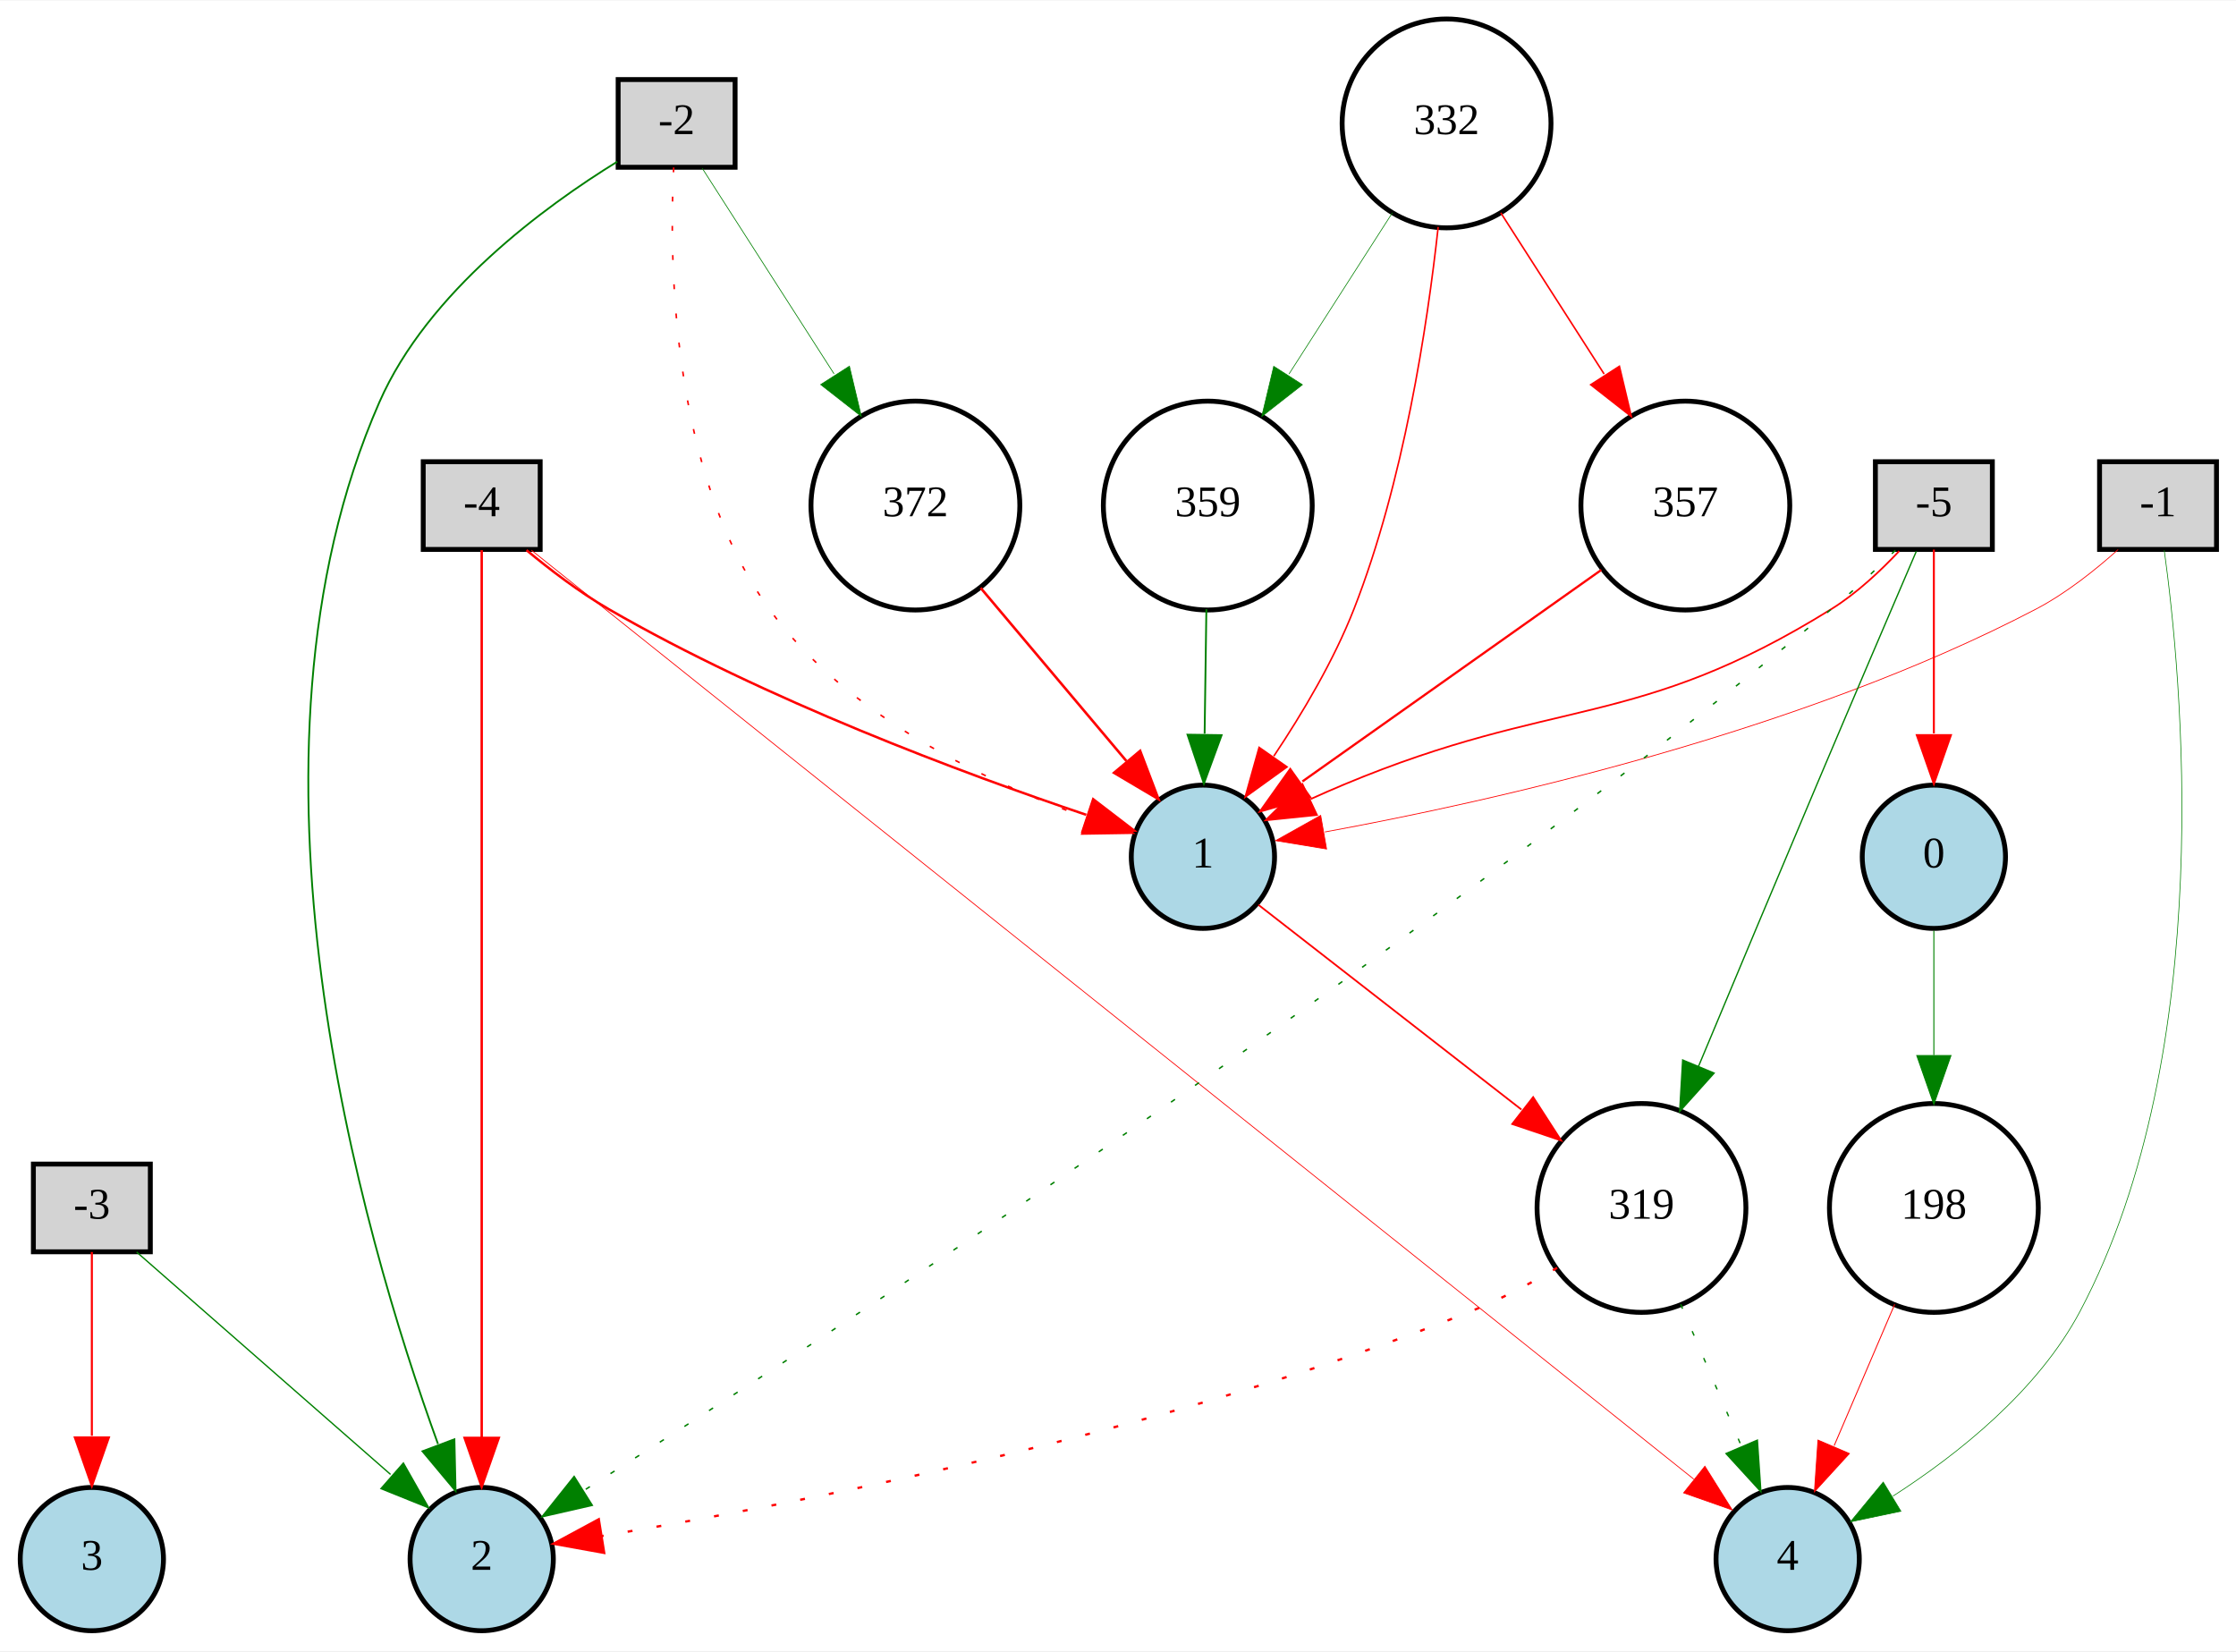
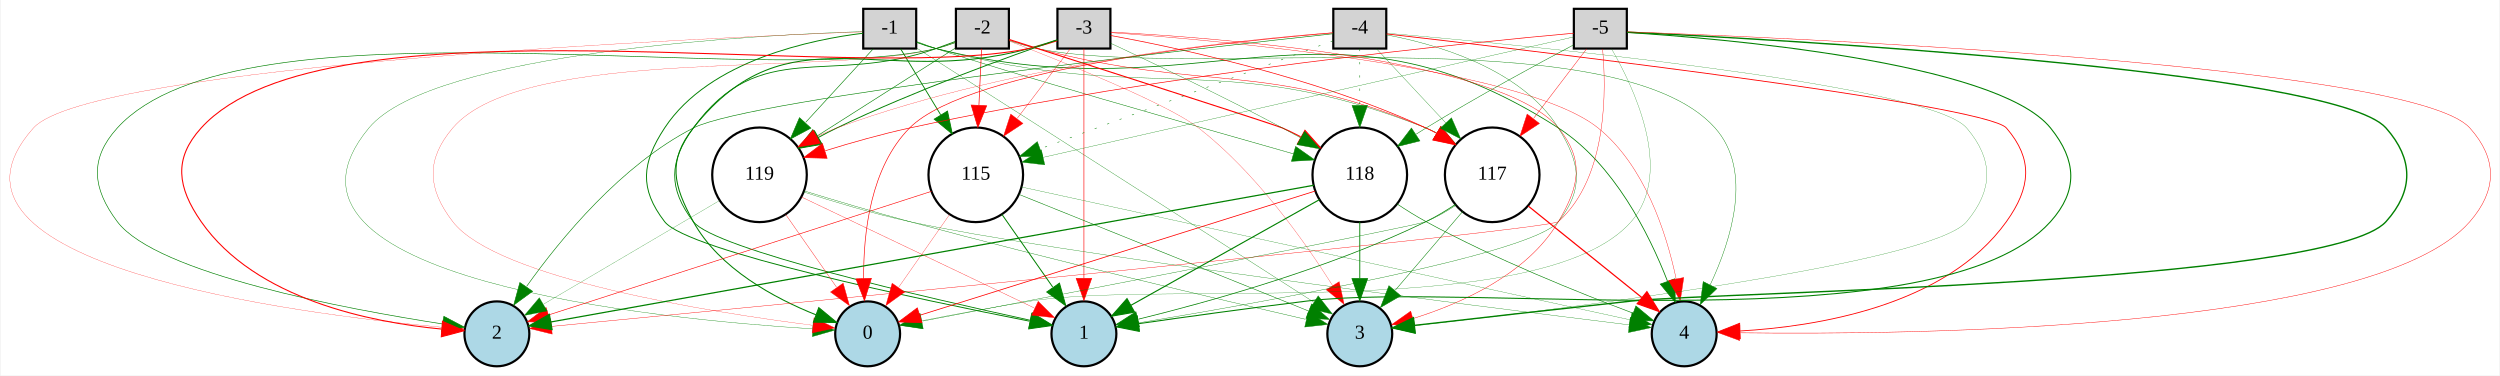
- <svg xmlns="http://www.w3.org/2000/svg" width="459pt" height="339pt" viewBox="0.00 0.00 458.85 338.68">
-   <g id="graph0" class="graph" transform="scale(1 1) rotate(0) translate(4 334.68)">
-     <polygon fill="white" stroke="transparent" points="-4,4 -4,-334.68 454.85,-334.68 454.85,4 -4,4" />
+ <svg xmlns="http://www.w3.org/2000/svg" width="1132pt" height="170pt" viewBox="0.00 0.00 1132.21 170.12">
+   <g id="graph0" class="graph" transform="scale(1 1) rotate(0) translate(4 166.12)">
+     <polygon fill="white" stroke="transparent" points="-4,4 -4,-166.12 1128.21,-166.12 1128.21,4 -4,4" />
    <g id="node1" class="node">
-       <polygon fill="lightgray" stroke="black" points="450.85,-240.04 426.85,-240.04 426.85,-222.04 450.85,-222.04 450.85,-240.04" />
-       <text text-anchor="middle" x="438.85" y="-228.84" font-family="Times New Roman,serif" font-size="9.00">-1</text>
+       <polygon fill="lightgray" stroke="black" points="410.85,-162.12 386.85,-162.12 386.85,-144.12 410.85,-144.12 410.85,-162.12" />
+       <text text-anchor="middle" x="398.85" y="-150.92" font-family="Times New Roman,serif" font-size="9.00">-1</text>
+     </g>
+     <g id="node6" class="node">
+       <ellipse fill="lightblue" stroke="black" cx="388.85" cy="-14.85" rx="14.7" ry="14.7" />
+       <text text-anchor="middle" x="388.85" y="-12.65" font-family="Times New Roman,serif" font-size="9.00">0</text>
+     </g>
+     <g id="edge40" class="edge">
+       <path fill="none" stroke="green" stroke-width="0.16" d="M386.71,-151.81C342.6,-150.41 191.88,-143.07 162.85,-108.12 106.03,-39.74 294.09,-21.47 363.85,-17.1" />
+       <polygon fill="green" stroke="green" stroke-width="0.16" points="364.19,-20.59 373.97,-16.51 363.79,-13.6 364.19,-20.59" />
    </g>
    <g id="node7" class="node">
-       <ellipse fill="lightblue" stroke="black" cx="242.85" cy="-158.97" rx="14.7" ry="14.7" />
-       <text text-anchor="middle" x="242.85" y="-156.77" font-family="Times New Roman,serif" font-size="9.00">1</text>
+       <ellipse fill="lightblue" stroke="black" cx="486.85" cy="-14.85" rx="14.7" ry="14.7" />
+       <text text-anchor="middle" x="486.85" y="-12.65" font-family="Times New Roman,serif" font-size="9.00">1</text>
+     </g>
+     <g id="edge41" class="edge">
+       <path fill="none" stroke="green" stroke-width="0.43" d="M386.72,-151.05C364.4,-148.34 317.19,-139.06 296.85,-108.12 286.49,-92.37 285.33,-80.63 296.85,-65.7 307.06,-52.46 413.18,-30.24 462.23,-20.58" />
+       <polygon fill="green" stroke="green" stroke-width="0.43" points="463.17,-23.96 472.32,-18.61 461.83,-17.09 463.17,-23.96" />
+     </g>
+     <g id="node8" class="node">
+       <ellipse fill="lightblue" stroke="black" cx="220.85" cy="-14.85" rx="14.7" ry="14.7" />
+       <text text-anchor="middle" x="220.85" y="-12.65" font-family="Times New Roman,serif" font-size="9.00">2</text>
+     </g>
+     <g id="edge42" class="edge">
+       <path fill="none" stroke="red" stroke-width="0.11" d="M386.45,-151.68C322.98,-149.28 36.53,-136.88 10.85,-108.12 -44.43,-46.22 129.45,-23.95 196.03,-17.81" />
+       <polygon fill="red" stroke="red" stroke-width="0.11" points="196.44,-21.29 206.09,-16.93 195.83,-14.32 196.44,-21.29" />
+     </g>
+     <g id="node9" class="node">
+       <ellipse fill="lightblue" stroke="black" cx="611.85" cy="-14.85" rx="14.7" ry="14.7" />
+       <text text-anchor="middle" x="611.85" y="-12.65" font-family="Times New Roman,serif" font-size="9.00">3</text>
+     </g>
+     <g id="edge43" class="edge">
+       <path fill="none" stroke="green" stroke-width="0.15" d="M411.07,-144.34C424.86,-135.56 447.98,-120.83 467.85,-108.12 511.68,-80.11 562.96,-47.22 590.96,-29.25" />
+       <polygon fill="green" stroke="green" stroke-width="0.15" points="593,-32.1 599.53,-23.76 589.22,-26.21 593,-32.1" />
+     </g>
+     <g id="node10" class="node">
+       <ellipse fill="lightblue" stroke="black" cx="758.85" cy="-14.85" rx="14.7" ry="14.7" />
+       <text text-anchor="middle" x="758.85" y="-12.65" font-family="Times New Roman,serif" font-size="9.00">4</text>
+     </g>
+     <g id="edge44" class="edge">
+       <path fill="none" stroke="green" stroke-width="0.36" d="M411.13,-146.89C413.95,-145.84 416.97,-144.85 419.85,-144.12 542.41,-113.42 595.62,-176.54 701.85,-108.12 726.99,-91.93 742.88,-60.31 751.31,-38.63" />
+       <polygon fill="green" stroke="green" stroke-width="0.36" points="754.62,-39.78 754.77,-29.19 748.05,-37.38 754.62,-39.78" />
+     </g>
+     <g id="node11" class="node">
+       <ellipse fill="white" stroke="black" cx="437.85" cy="-86.91" rx="21.43" ry="21.43" />
+       <text text-anchor="middle" x="437.85" y="-84.71" font-family="Times New Roman,serif" font-size="9.00">115</text>
    </g>
    <g id="edge1" class="edge">
-       <path fill="none" stroke="red" stroke-width="0.16" d="M430.66,-222.01C426.04,-217.87 419.98,-213.03 413.85,-209.82 365.38,-184.48 302.27,-170.36 267.88,-164.06" />
-       <polygon fill="red" stroke="red" stroke-width="0.16" points="268.23,-160.56 257.77,-162.28 267.02,-167.46 268.23,-160.56" />
-     </g>
-     <g id="node10" class="node">
-       <ellipse fill="lightblue" stroke="black" cx="362.85" cy="-14.85" rx="14.7" ry="14.7" />
-       <text text-anchor="middle" x="362.85" y="-12.65" font-family="Times New Roman,serif" font-size="9.00">4</text>
+       <path fill="none" stroke="green" stroke-width="0.4" d="M403.79,-143.99C408.37,-136.45 415.44,-124.81 421.95,-114.09" />
+       <polygon fill="green" stroke="green" stroke-width="0.4" points="425.02,-115.77 427.22,-105.4 419.04,-112.13 425.02,-115.77" />
+     </g>
+     <g id="node12" class="node">
+       <ellipse fill="white" stroke="black" cx="671.85" cy="-86.91" rx="21.43" ry="21.43" />
+       <text text-anchor="middle" x="671.85" y="-84.71" font-family="Times New Roman,serif" font-size="9.00">117</text>
    </g>
    <g id="edge2" class="edge">
-       <path fill="none" stroke="green" stroke-width="0.14" d="M440.12,-221.9C443.6,-196.86 451.3,-119.4 422.85,-65.7 414.24,-49.46 397.91,-36.43 384.45,-27.77" />
-       <polygon fill="green" stroke="green" stroke-width="0.14" points="386.09,-24.67 375.72,-22.49 382.46,-30.66 386.09,-24.67" />
+       <path fill="none" stroke="green" stroke-width="0.17" d="M411.15,-146.96C413.97,-145.91 416.98,-144.89 419.85,-144.12 516.38,-118.2 548.91,-144.91 641.85,-108.12 643.45,-107.49 645.06,-106.76 646.65,-105.96" />
+       <polygon fill="green" stroke="green" stroke-width="0.17" points="648.57,-108.89 655.43,-100.82 645.03,-102.85 648.57,-108.89" />
+     </g>
+     <g id="node13" class="node">
+       <ellipse fill="white" stroke="black" cx="611.85" cy="-86.91" rx="21.43" ry="21.43" />
+       <text text-anchor="middle" x="611.85" y="-84.71" font-family="Times New Roman,serif" font-size="9.00">118</text>
+     </g>
+     <g id="edge3" class="edge">
+       <path fill="none" stroke="green" stroke-width="0.22" d="M411.23,-147.22C414.04,-146.16 417.04,-145.07 419.85,-144.12 450.07,-133.96 535.71,-109.46 581.72,-96.42" />
+       <polygon fill="green" stroke="green" stroke-width="0.22" points="582.78,-99.76 591.44,-93.66 580.87,-93.02 582.78,-99.76" />
+     </g>
+     <g id="node14" class="node">
+       <ellipse fill="white" stroke="black" cx="339.85" cy="-86.91" rx="21.43" ry="21.43" />
+       <text text-anchor="middle" x="339.85" y="-84.71" font-family="Times New Roman,serif" font-size="9.00">119</text>
+     </g>
+     <g id="edge4" class="edge">
+       <path fill="none" stroke="green" stroke-width="0.27" d="M391.37,-143.99C383.72,-135.66 371.45,-122.31 360.81,-110.73" />
+       <polygon fill="green" stroke="green" stroke-width="0.27" points="363.13,-108.07 353.78,-103.08 357.97,-112.81 363.13,-108.07" />
    </g>
    <g id="node2" class="node">
-       <polygon fill="lightgray" stroke="black" points="146.85,-318.46 122.85,-318.46 122.85,-300.46 146.85,-300.46 146.85,-318.46" />
-       <text text-anchor="middle" x="134.85" y="-307.26" font-family="Times New Roman,serif" font-size="9.00">-2</text>
-     </g>
-     <g id="edge3" class="edge">
-       <path fill="none" stroke="red" stroke-width="0.32" stroke-dasharray="1,5" d="M134.25,-300.43C133.32,-282.4 133.43,-238.1 153.85,-209.82 169.72,-187.83 198.45,-174.32 218.97,-167" />
-       <polygon fill="red" stroke="red" stroke-width="0.32" points="220.19,-170.29 228.57,-163.81 217.98,-163.64 220.19,-170.29" />
-     </g>
-     <g id="node8" class="node">
-       <ellipse fill="lightblue" stroke="black" cx="94.85" cy="-14.85" rx="14.7" ry="14.7" />
-       <text text-anchor="middle" x="94.85" y="-12.65" font-family="Times New Roman,serif" font-size="9.00">2</text>
-     </g>
-     <g id="edge4" class="edge">
-       <path fill="none" stroke="green" stroke-width="0.37" d="M122.67,-301.61C107.91,-292.51 83.79,-274.94 73.85,-252.25 41.91,-179.39 70.1,-81.96 85.88,-38.47" />
-       <polygon fill="green" stroke="green" stroke-width="0.37" points="89.25,-39.44 89.49,-28.85 82.7,-36.98 89.25,-39.44" />
-     </g>
-     <g id="node15" class="node">
-       <ellipse fill="white" stroke="black" cx="183.85" cy="-231.04" rx="21.43" ry="21.43" />
-       <text text-anchor="middle" x="183.85" y="-228.84" font-family="Times New Roman,serif" font-size="9.00">372</text>
+       <polygon fill="lightgray" stroke="black" points="452.85,-162.12 428.85,-162.12 428.85,-144.12 452.85,-144.12 452.85,-162.12" />
+       <text text-anchor="middle" x="440.85" y="-150.92" font-family="Times New Roman,serif" font-size="9.00">-2</text>
+     </g>
+     <g id="edge45" class="edge">
+       <path fill="none" stroke="red" stroke-width="0.11" d="M428.55,-146.97C425.72,-145.92 422.71,-144.9 419.85,-144.12 372.23,-131.28 232.77,-145.72 200.85,-108.12 188.64,-93.75 189.35,-80.64 200.85,-65.7 220.72,-39.87 317.51,-24.65 363.92,-18.73" />
+       <polygon fill="red" stroke="red" stroke-width="0.11" points="364.55,-22.17 374.05,-17.48 363.7,-15.23 364.55,-22.17" />
+     </g>
+     <g id="edge46" class="edge">
+       <path fill="none" stroke="green" stroke-width="0.39" d="M428.45,-147.29C425.63,-146.22 422.64,-145.11 419.85,-144.12 371.35,-126.96 340.04,-149.77 309.85,-108.12 298.78,-92.86 298.46,-80.73 309.85,-65.7 319.21,-53.33 416.38,-31.01 462.63,-20.98" />
+       <polygon fill="green" stroke="green" stroke-width="0.39" points="463.41,-24.39 472.45,-18.87 461.94,-17.55 463.41,-24.39" />
+     </g>
+     <g id="edge47" class="edge">
+       <path fill="none" stroke="green" stroke-width="0.29" d="M428.58,-146.83C425.76,-145.78 422.73,-144.8 419.85,-144.12 339.2,-125.21 104.52,-169.46 48.85,-108.12 36.17,-94.16 37.52,-80.77 48.85,-65.7 66.62,-42.04 153.07,-26 196.23,-19.33" />
+       <polygon fill="green" stroke="green" stroke-width="0.29" points="196.83,-22.78 206.2,-17.84 195.8,-15.86 196.83,-22.78" />
+     </g>
+     <g id="edge48" class="edge">
+       <path fill="none" stroke="red" stroke-width="0.12" d="M453.15,-147.45C476.16,-138.58 524.65,-119.18 538.85,-108.12 564.56,-88.1 586.58,-57.19 599.52,-36.74" />
+       <polygon fill="red" stroke="red" stroke-width="0.12" points="602.54,-38.51 604.81,-28.16 596.58,-34.84 602.54,-38.51" />
+     </g>
+     <g id="edge49" class="edge">
+       <path fill="none" stroke="green" stroke-width="0.19" d="M452.93,-147.74C456.99,-146.41 461.57,-145.05 465.85,-144.12 532.98,-129.59 727.19,-159.45 772.85,-108.12 790.05,-88.79 780.34,-57.67 770.6,-36.99" />
+       <polygon fill="green" stroke="green" stroke-width="0.19" points="773.71,-35.38 766.08,-28.04 767.46,-38.54 773.71,-35.38" />
+     </g>
+     <g id="edge5" class="edge">
+       <path fill="none" stroke="red" stroke-width="0.31" d="M440.47,-143.99C440.16,-137.45 439.71,-127.82 439.27,-118.38" />
+       <polygon fill="red" stroke="red" stroke-width="0.31" points="442.77,-118.19 438.8,-108.37 435.77,-118.52 442.77,-118.19" />
+     </g>
+     <g id="edge6" class="edge">
+       <path fill="none" stroke="red" stroke-width="0.22" d="M452.98,-147.95C457.04,-146.63 461.61,-145.23 465.85,-144.12 543.09,-123.93 568.23,-139.02 641.85,-108.12 643.44,-107.46 645.04,-106.7 646.62,-105.88" />
+       <polygon fill="red" stroke="red" stroke-width="0.22" points="648.56,-108.79 655.37,-100.68 644.99,-102.77 648.56,-108.79" />
+     </g>
+     <g id="edge7" class="edge">
+       <path fill="none" stroke="red" stroke-width="0.5" d="M453.09,-148.2C485.96,-137.66 573.9,-109.44 576.85,-108.12 579.55,-106.92 582.32,-105.57 585.05,-104.14" />
+       <polygon fill="red" stroke="red" stroke-width="0.5" points="587.01,-107.06 594.06,-99.15 583.62,-100.93 587.01,-107.06" />
+     </g>
+     <g id="edge8" class="edge">
+       <path fill="none" stroke="green" stroke-width="0.27" d="M428.46,-144.25C413.02,-134.43 386.22,-117.39 366.12,-104.62" />
+       <polygon fill="green" stroke="green" stroke-width="0.27" points="367.74,-101.5 357.43,-99.09 363.99,-107.41 367.74,-101.5" />
+     </g>
+     <g id="node3" class="node">
+       <polygon fill="lightgray" stroke="black" points="498.85,-162.12 474.85,-162.12 474.85,-144.12 498.85,-144.12 498.85,-162.12" />
+       <text text-anchor="middle" x="486.85" y="-150.92" font-family="Times New Roman,serif" font-size="9.00">-3</text>
+     </g>
+     <g id="edge50" class="edge">
+       <path fill="none" stroke="green" stroke-width="0.47" d="M474.7,-148.03C470.63,-146.71 466.06,-145.3 461.85,-144.12 394.96,-125.53 352.91,-162.58 309.85,-108.12 298.15,-93.33 300.74,-82.21 309.85,-65.7 321.6,-44.39 346.71,-30.94 365.49,-23.45" />
+       <polygon fill="green" stroke="green" stroke-width="0.47" points="366.71,-26.73 374.88,-19.98 364.29,-20.16 366.71,-26.73" />
+     </g>
+     <g id="edge51" class="edge">
+       <path fill="none" stroke="red" stroke-width="0.28" d="M486.85,-144.01C486.85,-123.92 486.85,-71.23 486.85,-40.02" />
+       <polygon fill="red" stroke="red" stroke-width="0.28" points="490.35,-39.97 486.85,-29.97 483.35,-39.97 490.35,-39.97" />
+     </g>
+     <g id="edge52" class="edge">
+       <path fill="none" stroke="red" stroke-width="0.48" d="M474.78,-147.69C470.72,-146.35 466.13,-145.01 461.85,-144.12 379.84,-127.27 143.14,-170.09 86.85,-108.12 74.17,-94.17 76.09,-81.18 86.85,-65.7 111.43,-30.33 164.26,-20 195.75,-17.02" />
+       <polygon fill="red" stroke="red" stroke-width="0.48" points="196.21,-20.5 205.91,-16.25 195.67,-13.52 196.21,-20.5" />
+     </g>
+     <g id="edge53" class="edge">
+       <path fill="none" stroke="red" stroke-width="0.2" d="M499.05,-151.57C540.66,-149.41 675.83,-140 701.85,-108.12 713.77,-93.52 711.42,-81.94 701.85,-65.7 687.74,-41.76 657.55,-28.51 636.03,-21.8" />
+       <polygon fill="red" stroke="red" stroke-width="0.2" points="636.85,-18.39 626.27,-19.01 634.92,-25.12 636.85,-18.39" />
+     </g>
+     <g id="edge54" class="edge">
+       <path fill="none" stroke="red" stroke-width="0.17" d="M499,-151.33C541.84,-148.28 685.08,-136.17 719.85,-108.12 740.81,-91.22 750.68,-61 755.21,-39.77" />
+       <polygon fill="red" stroke="red" stroke-width="0.17" points="758.66,-40.36 757.08,-29.88 751.78,-39.06 758.66,-40.36" />
+     </g>
+     <g id="edge9" class="edge">
+       <path fill="none" stroke="red" stroke-width="0.17" d="M480.64,-143.99C474.61,-136.09 465.14,-123.67 456.64,-112.53" />
+       <polygon fill="red" stroke="red" stroke-width="0.17" points="459.25,-110.18 450.4,-104.36 453.68,-114.43 459.25,-110.18" />
+     </g>
+     <g id="edge10" class="edge">
+       <path fill="none" stroke="red" stroke-width="0.31" d="M498.97,-150.04C525.7,-145.15 591.36,-131.57 641.85,-108.12 643.41,-107.4 644.99,-106.59 646.56,-105.74" />
+       <polygon fill="red" stroke="red" stroke-width="0.31" points="648.54,-108.62 655.27,-100.44 644.9,-102.64 648.54,-108.62" />
+     </g>
+     <g id="edge11" class="edge">
+       <path fill="none" stroke="green" stroke-width="0.17" d="M498.92,-146.55C516.31,-138.44 549.37,-122.76 576.85,-108.12 579.55,-106.69 582.34,-105.15 585.12,-103.6" />
+       <polygon fill="green" stroke="green" stroke-width="0.17" points="586.86,-106.64 593.81,-98.64 583.39,-100.55 586.86,-106.64" />
+     </g>
+     <g id="edge12" class="edge">
+       <path fill="none" stroke="green" stroke-width="0.43" d="M474.83,-148.07C454.05,-140.91 410.23,-125.17 374.85,-108.12 372.09,-106.8 369.26,-105.34 366.46,-103.82" />
+       <polygon fill="green" stroke="green" stroke-width="0.43" points="368.17,-100.77 357.73,-98.93 364.74,-106.88 368.17,-100.77" />
+     </g>
+     <g id="node4" class="node">
+       <polygon fill="lightgray" stroke="black" points="623.85,-162.12 599.85,-162.12 599.85,-144.12 623.85,-144.12 623.85,-162.12" />
+       <text text-anchor="middle" x="611.85" y="-150.92" font-family="Times New Roman,serif" font-size="9.00">-4</text>
+     </g>
+     <g id="edge55" class="edge">
+       <path fill="none" stroke="red" stroke-width="0.29" d="M599.66,-151.21C559.93,-147.97 435.19,-135.73 407.85,-108.12 390.2,-90.31 386.88,-60.75 387.05,-39.89" />
+       <polygon fill="red" stroke="red" stroke-width="0.29" points="390.55,-40.01 387.4,-29.89 383.55,-39.76 390.55,-40.01" />
+     </g>
+     <g id="edge56" class="edge">
+       <path fill="none" stroke="green" stroke-width="0.17" d="M623.86,-150.33C644.11,-146.59 684.53,-135.86 701.85,-108.12 711.83,-92.13 713.58,-80.46 701.85,-65.7 689.94,-50.72 565.73,-28.77 511.71,-19.84" />
+       <polygon fill="green" stroke="green" stroke-width="0.17" points="512.04,-16.35 501.6,-18.19 510.91,-23.26 512.04,-16.35" />
+     </g>
+     <g id="edge57" class="edge">
+       <path fill="none" stroke="green" stroke-width="0.27" d="M599.75,-150.83C546.72,-145.09 336.19,-121.64 309.85,-108.12 277.27,-91.41 249.81,-58.08 234.34,-36.38" />
+       <polygon fill="green" stroke="green" stroke-width="0.27" points="237.03,-34.12 228.47,-27.88 231.27,-38.1 237.03,-34.12" />
+     </g>
+     <g id="edge58" class="edge">
+       <path fill="none" stroke="green" stroke-width="0.12" d="M624.19,-151.08C675.42,-146.64 869.44,-128.54 886.85,-108.12 899.08,-93.78 898.93,-80.17 886.85,-65.7 870.79,-46.47 701.62,-25.82 636.87,-18.56" />
+       <polygon fill="green" stroke="green" stroke-width="0.12" points="637.05,-15.06 626.73,-17.44 636.28,-22.01 637.05,-15.06" />
+     </g>
+     <g id="edge59" class="edge">
+       <path fill="none" stroke="red" stroke-width="0.39" d="M624,-150.75C678.17,-144.54 895.45,-119.04 904.85,-108.12 917.15,-93.84 915.82,-81.04 904.85,-65.7 877.29,-27.17 818.13,-18.08 784.18,-16.15" />
+       <polygon fill="red" stroke="red" stroke-width="0.39" points="784.25,-12.65 774.11,-15.74 783.97,-19.64 784.25,-12.65" />
+     </g>
+     <g id="edge13" class="edge">
+       <path fill="none" stroke="green" stroke-width="0.23" stroke-dasharray="1,5" d="M599.61,-147.61C572.34,-137.55 505.95,-113.04 467.22,-98.75" />
+       <polygon fill="green" stroke="green" stroke-width="0.23" points="468.15,-95.36 457.55,-95.18 465.72,-101.93 468.15,-95.36" />
+     </g>
+     <g id="edge14" class="edge">
+       <path fill="none" stroke="green" stroke-width="0.14" d="M619.45,-143.99C627.31,-135.58 639.94,-122.05 650.84,-110.4" />
+       <polygon fill="green" stroke="green" stroke-width="0.14" points="653.41,-112.77 657.68,-103.08 648.29,-108 653.41,-112.77" />
+     </g>
+     <g id="edge15" class="edge">
+       <path fill="none" stroke="green" stroke-width="0.23" stroke-dasharray="1,5" d="M611.85,-143.99C611.85,-137.45 611.85,-127.82 611.85,-118.38" />
+       <polygon fill="green" stroke="green" stroke-width="0.23" points="615.35,-118.37 611.85,-108.37 608.35,-118.37 615.35,-118.37" />
+     </g>
+     <g id="edge16" class="edge">
+       <path fill="none" stroke="red" stroke-width="0.12" d="M599.63,-151.32C563.96,-148.67 457.29,-138.56 374.85,-108.12 371.91,-107.04 368.94,-105.72 366.03,-104.28" />
+       <polygon fill="red" stroke="red" stroke-width="0.12" points="367.54,-101.12 357.08,-99.42 364.19,-107.27 367.54,-101.12" />
+     </g>
+     <g id="node5" class="node">
+       <polygon fill="lightgray" stroke="black" points="732.85,-162.12 708.85,-162.12 708.85,-144.12 732.85,-144.12 732.85,-162.12" />
+       <text text-anchor="middle" x="720.85" y="-150.92" font-family="Times New Roman,serif" font-size="9.00">-5</text>
+     </g>
+     <g id="edge60" class="edge">
+       <path fill="none" stroke="green" stroke-width="0.12" d="M725.88,-144.06C735.65,-127.26 754.58,-88.22 734.85,-65.7 694.66,-19.84 523.06,-39.31 462.85,-29.7 446.29,-27.06 427.74,-23.58 413.36,-20.78" />
+       <polygon fill="green" stroke="green" stroke-width="0.12" points="413.76,-17.29 403.27,-18.78 412.4,-24.16 413.76,-17.29" />
+     </g>
+     <g id="edge61" class="edge">
+       <path fill="none" stroke="green" stroke-width="0.48" d="M732.99,-151.43C773.12,-148.87 900.38,-138.43 924.85,-108.12 936.69,-93.45 937.45,-79.72 924.85,-65.7 874.5,-9.69 662.61,-38.82 587.85,-29.7 561.79,-26.52 532.01,-22.38 511.58,-19.45" />
+       <polygon fill="green" stroke="green" stroke-width="0.48" points="511.95,-15.97 501.55,-18.01 510.95,-22.9 511.95,-15.97" />
+     </g>
+     <g id="edge62" class="edge">
+       <path fill="none" stroke="red" stroke-width="0.18" d="M721.86,-143.95C723.49,-126.58 724.54,-85.96 701.85,-65.7 697.53,-61.85 343.8,-27.65 245.78,-18.24" />
+       <polygon fill="red" stroke="red" stroke-width="0.18" points="245.91,-14.73 235.62,-17.26 245.24,-21.7 245.91,-14.73" />
+     </g>
+     <g id="edge63" class="edge">
+       <path fill="none" stroke="green" stroke-width="0.63" d="M733.01,-151.56C792.78,-148.66 1053.49,-134.55 1076.85,-108.12 1089.34,-94 1089.46,-79.71 1076.85,-65.7 1051.28,-37.3 772.83,-33.84 734.85,-29.7 700.79,-25.99 661.46,-21.53 636.62,-18.69" />
+       <polygon fill="green" stroke="green" stroke-width="0.63" points="636.94,-15.21 626.61,-17.55 636.15,-22.16 636.94,-15.21" />
+     </g>
+     <g id="edge64" class="edge">
+       <path fill="none" stroke="red" stroke-width="0.2" d="M733.02,-151.71C796.6,-149.42 1088.69,-137.37 1114.85,-108.12 1127.42,-94.07 1127.22,-79.93 1114.85,-65.7 1071.7,-16.09 858.45,-14.37 784.31,-15.32" />
+       <polygon fill="red" stroke="red" stroke-width="0.2" points="783.97,-11.82 774.03,-15.48 784.08,-18.82 783.97,-11.82" />
+     </g>
+     <g id="edge17" class="edge">
+       <path fill="none" stroke="green" stroke-width="0.14" d="M708.69,-149.37C667.18,-139.95 530.27,-108.88 468.53,-94.87" />
+       <polygon fill="green" stroke="green" stroke-width="0.14" points="469.13,-91.42 458.6,-92.62 467.58,-98.25 469.13,-91.42" />
+     </g>
+     <g id="edge18" class="edge">
+       <path fill="none" stroke="red" stroke-width="0.19" d="M714.64,-143.99C708.61,-136.09 699.14,-123.67 690.64,-112.53" />
+       <polygon fill="red" stroke="red" stroke-width="0.19" points="693.25,-110.18 684.4,-104.36 687.68,-114.43 693.25,-110.18" />
+     </g>
+     <g id="edge19" class="edge">
+       <path fill="none" stroke="green" stroke-width="0.22" d="M708.62,-145.73C692.93,-137.43 664.99,-122.33 641.85,-108.12 640.38,-107.22 638.87,-106.28 637.37,-105.32" />
+       <polygon fill="green" stroke="green" stroke-width="0.22" points="639.1,-102.27 628.82,-99.71 635.26,-108.12 639.1,-102.27" />
+     </g>
+     <g id="edge20" class="edge">
+       <path fill="none" stroke="red" stroke-width="0.3" d="M708.79,-151.08C666.87,-147.33 523.66,-133.33 407.85,-108.12 395.19,-105.37 381.45,-101.47 369.66,-97.82" />
+       <polygon fill="red" stroke="red" stroke-width="0.3" points="370.47,-94.41 359.88,-94.72 368.35,-101.08 370.47,-94.41" />
+     </g>
+     <g id="edge21" class="edge">
+       <path fill="none" stroke="red" stroke-width="0.13" d="M425.99,-68.95C419.06,-59.05 410.29,-46.5 403,-36.09" />
+       <polygon fill="red" stroke="red" stroke-width="0.13" points="405.67,-33.8 397.07,-27.61 399.94,-37.81 405.67,-33.8" />
+     </g>
+     <g id="edge22" class="edge">
+       <path fill="none" stroke="green" stroke-width="0.45" d="M449.71,-68.95C456.63,-59.05 465.41,-46.5 472.69,-36.09" />
+       <polygon fill="green" stroke="green" stroke-width="0.45" points="475.76,-37.81 478.62,-27.61 470.02,-33.8 475.76,-37.81" />
    </g>
    <g id="edge23" class="edge">
-       <path fill="none" stroke="green" stroke-width="0.15" d="M140.09,-300.28C146.51,-290.27 157.7,-272.83 167.15,-258.08" />
-       <polygon fill="green" stroke="green" stroke-width="0.15" points="170.31,-259.64 172.76,-249.34 164.41,-255.87 170.31,-259.64" />
-     </g>
-     <g id="node3" class="node">
-       <polygon fill="lightgray" stroke="black" points="26.85,-95.91 2.85,-95.91 2.85,-77.91 26.85,-77.91 26.85,-95.91" />
-       <text text-anchor="middle" x="14.85" y="-84.71" font-family="Times New Roman,serif" font-size="9.00">-3</text>
-     </g>
-     <g id="edge5" class="edge">
-       <path fill="none" stroke="green" stroke-width="0.27" d="M24.03,-77.87C36.68,-66.79 59.77,-46.57 76.14,-32.23" />
-       <polygon fill="green" stroke="green" stroke-width="0.27" points="78.78,-34.57 84,-25.35 74.17,-29.31 78.78,-34.57" />
-     </g>
-     <g id="node9" class="node">
-       <ellipse fill="lightblue" stroke="black" cx="14.85" cy="-14.85" rx="14.7" ry="14.7" />
-       <text text-anchor="middle" x="14.85" y="-12.65" font-family="Times New Roman,serif" font-size="9.00">3</text>
-     </g>
-     <g id="edge6" class="edge">
-       <path fill="none" stroke="red" stroke-width="0.42" d="M14.85,-77.87C14.85,-68.72 14.85,-53.33 14.85,-40.16" />
-       <polygon fill="red" stroke="red" stroke-width="0.42" points="18.35,-39.82 14.85,-29.82 11.35,-39.82 18.35,-39.82" />
-     </g>
-     <g id="node4" class="node">
-       <polygon fill="lightgray" stroke="black" points="106.85,-240.04 82.85,-240.04 82.85,-222.04 106.85,-222.04 106.85,-240.04" />
-       <text text-anchor="middle" x="94.85" y="-228.84" font-family="Times New Roman,serif" font-size="9.00">-4</text>
-     </g>
-     <g id="edge7" class="edge">
-       <path fill="none" stroke="red" stroke-width="0.5" d="M104.04,-221.89C108.83,-217.91 114.91,-213.26 120.85,-209.82 153.08,-191.18 193.64,-176.09 218.91,-167.58" />
-       <polygon fill="red" stroke="red" stroke-width="0.5" points="220.33,-170.79 228.74,-164.34 218.14,-164.15 220.33,-170.79" />
-     </g>
-     <g id="edge20" class="edge">
-       <path fill="none" stroke="red" stroke-width="0.5" d="M94.85,-221.9C94.85,-191.99 94.85,-87.34 94.85,-39.74" />
-       <polygon fill="red" stroke="red" stroke-width="0.5" points="98.35,-39.72 94.85,-29.72 91.35,-39.72 98.35,-39.72" />
-     </g>
-     <g id="edge8" class="edge">
-       <path fill="none" stroke="red" stroke-width="0.16" d="M105.03,-221.9C144.88,-190.05 290.7,-73.51 343.56,-31.27" />
-       <polygon fill="red" stroke="red" stroke-width="0.16" points="345.86,-33.91 351.48,-24.93 341.49,-28.44 345.86,-33.91" />
-     </g>
-     <g id="node5" class="node">
-       <polygon fill="lightgray" stroke="black" points="404.85,-240.04 380.85,-240.04 380.85,-222.04 404.85,-222.04 404.85,-240.04" />
-       <text text-anchor="middle" x="392.85" y="-228.84" font-family="Times New Roman,serif" font-size="9.00">-5</text>
-     </g>
-     <g id="node6" class="node">
-       <ellipse fill="lightblue" stroke="black" cx="392.85" cy="-158.97" rx="14.7" ry="14.7" />
-       <text text-anchor="middle" x="392.85" y="-156.77" font-family="Times New Roman,serif" font-size="9.00">0</text>
-     </g>
-     <g id="edge9" class="edge">
-       <path fill="none" stroke="red" stroke-width="0.4" d="M392.85,-222C392.85,-212.85 392.85,-197.45 392.85,-184.29" />
-       <polygon fill="red" stroke="red" stroke-width="0.4" points="396.35,-183.94 392.85,-173.94 389.35,-183.94 396.35,-183.94" />
-     </g>
-     <g id="edge10" class="edge">
-       <path fill="none" stroke="red" stroke-width="0.35" d="M385.73,-221.7C381.94,-217.67 377.01,-213.03 371.85,-209.82 331.73,-184.89 315.44,-192.02 271.85,-173.82 269.59,-172.88 267.25,-171.85 264.93,-170.8" />
-       <polygon fill="red" stroke="red" stroke-width="0.35" points="266.25,-167.55 255.72,-166.46 263.27,-173.89 266.25,-167.55" />
-     </g>
-     <g id="edge11" class="edge">
-       <path fill="none" stroke="green" stroke-width="0.3" stroke-dasharray="1,5" d="M384.94,-221.86C381.12,-218.05 376.38,-213.55 371.85,-209.82 281.12,-135.15 162.93,-58.67 115.69,-28.85" />
-       <polygon fill="green" stroke="green" stroke-width="0.3" points="117.54,-25.89 107.22,-23.53 113.82,-31.81 117.54,-25.89" />
-     </g>
-     <g id="node16" class="node">
-       <ellipse fill="white" stroke="black" cx="332.85" cy="-86.91" rx="21.43" ry="21.43" />
-       <text text-anchor="middle" x="332.85" y="-84.71" font-family="Times New Roman,serif" font-size="9.00">319</text>
+       <path fill="none" stroke="red" stroke-width="0.27" d="M417.82,-79.45C377.6,-66.46 287.17,-37.26 244.27,-23.41" />
+       <polygon fill="red" stroke="red" stroke-width="0.27" points="245.28,-20.06 234.69,-20.32 243.13,-26.72 245.28,-20.06" />
+     </g>
+     <g id="edge24" class="edge">
+       <path fill="none" stroke="green" stroke-width="0.24" d="M457.47,-78.01C489.83,-64.98 554.22,-39.05 588.73,-25.16" />
+       <polygon fill="green" stroke="green" stroke-width="0.24" points="590.05,-28.4 598.02,-21.42 587.44,-21.91 590.05,-28.4" />
    </g>
    <g id="edge25" class="edge">
-       <path fill="none" stroke="green" stroke-width="0.27" d="M389.25,-221.66C384.54,-210.69 376.04,-190.83 368.85,-173.82 360.69,-154.52 351.56,-132.75 344.55,-115.96" />
-       <polygon fill="green" stroke="green" stroke-width="0.27" points="347.76,-114.58 340.68,-106.7 341.3,-117.27 347.76,-114.58" />
-     </g>
-     <g id="node12" class="node">
-       <ellipse fill="white" stroke="black" cx="392.85" cy="-86.91" rx="21.43" ry="21.43" />
-       <text text-anchor="middle" x="392.85" y="-84.71" font-family="Times New Roman,serif" font-size="9.00">198</text>
-     </g>
-     <g id="edge13" class="edge">
-       <path fill="none" stroke="green" stroke-width="0.21" d="M392.85,-143.8C392.85,-136.44 392.85,-127.15 392.85,-118.27" />
-       <polygon fill="green" stroke="green" stroke-width="0.21" points="396.35,-118.18 392.85,-108.18 389.35,-118.18 396.35,-118.18" />
-     </g>
-     <g id="edge17" class="edge">
-       <path fill="none" stroke="red" stroke-width="0.36" d="M254.25,-149.1C267.74,-138.59 290.61,-120.8 308.21,-107.1" />
-       <polygon fill="red" stroke="red" stroke-width="0.36" points="310.62,-109.65 316.36,-100.75 306.32,-104.13 310.62,-109.65" />
-     </g>
-     <g id="node11" class="node">
-       <ellipse fill="white" stroke="black" cx="341.85" cy="-231.04" rx="21.43" ry="21.43" />
-       <text text-anchor="middle" x="341.85" y="-228.84" font-family="Times New Roman,serif" font-size="9.00">357</text>
-     </g>
-     <g id="edge19" class="edge">
-       <path fill="none" stroke="red" stroke-width="0.46" d="M324.6,-217.83C307.53,-205.75 281.38,-187.24 263.27,-174.43" />
-       <polygon fill="red" stroke="red" stroke-width="0.46" points="264.81,-171.23 254.63,-168.31 260.77,-176.94 264.81,-171.23" />
-     </g>
-     <g id="edge12" class="edge">
-       <path fill="none" stroke="red" stroke-width="0.19" d="M384.81,-67.14C380.99,-58.21 376.39,-47.47 372.39,-38.13" />
-       <polygon fill="red" stroke="red" stroke-width="0.19" points="375.5,-36.51 368.35,-28.69 369.07,-39.26 375.5,-36.51" />
-     </g>
-     <g id="node13" class="node">
-       <ellipse fill="white" stroke="black" cx="243.85" cy="-231.04" rx="21.43" ry="21.43" />
-       <text text-anchor="middle" x="243.85" y="-228.84" font-family="Times New Roman,serif" font-size="9.00">359</text>
-     </g>
-     <g id="edge22" class="edge">
-       <path fill="none" stroke="green" stroke-width="0.37" d="M243.56,-209.77C243.45,-201.79 243.31,-192.56 243.2,-184.23" />
-       <polygon fill="green" stroke="green" stroke-width="0.37" points="246.69,-183.93 243.05,-173.98 239.69,-184.03 246.69,-183.93" />
-     </g>
-     <g id="node14" class="node">
-       <ellipse fill="white" stroke="black" cx="292.85" cy="-309.46" rx="21.43" ry="21.43" />
-       <text text-anchor="middle" x="292.85" y="-307.26" font-family="Times New Roman,serif" font-size="9.00">332</text>
-     </g>
-     <g id="edge16" class="edge">
-       <path fill="none" stroke="red" stroke-width="0.32" d="M291.13,-288.21C288.9,-267.84 284.03,-235.8 273.85,-209.82 269.71,-199.26 263.31,-188.46 257.4,-179.62" />
-       <polygon fill="red" stroke="red" stroke-width="0.32" points="260.12,-177.41 251.52,-171.21 254.38,-181.42 260.12,-177.41" />
-     </g>
-     <g id="edge18" class="edge">
-       <path fill="none" stroke="red" stroke-width="0.32" d="M303.97,-291.12C310.23,-281.35 318.18,-268.95 325.18,-258.04" />
-       <polygon fill="red" stroke="red" stroke-width="0.32" points="328.32,-259.62 330.77,-249.31 322.43,-255.84 328.32,-259.62" />
-     </g>
-     <g id="edge21" class="edge">
-       <path fill="none" stroke="green" stroke-width="0.14" d="M281.73,-291.12C275.47,-281.35 267.52,-268.95 260.52,-258.04" />
-       <polygon fill="green" stroke="green" stroke-width="0.14" points="263.27,-255.84 254.92,-249.31 257.38,-259.62 263.27,-255.84" />
-     </g>
-     <g id="edge24" class="edge">
-       <path fill="none" stroke="red" stroke-width="0.52" d="M197.24,-214.14C206.12,-203.59 217.82,-189.69 227.15,-178.62" />
-       <polygon fill="red" stroke="red" stroke-width="0.52" points="229.97,-180.7 233.73,-170.8 224.61,-176.2 229.97,-180.7" />
-     </g>
-     <g id="edge15" class="edge">
-       <path fill="none" stroke="red" stroke-width="0.47" stroke-dasharray="1,5" d="M315.54,-74.62C310.04,-71.39 303.84,-68.11 297.85,-65.7 235.99,-40.83 158.36,-25.98 119.46,-19.58" />
-       <polygon fill="red" stroke="red" stroke-width="0.47" points="119.99,-16.12 109.56,-18 118.88,-23.03 119.99,-16.12" />
-     </g>
-     <g id="edge14" class="edge">
-       <path fill="none" stroke="green" stroke-width="0.28" stroke-dasharray="1,5" d="M340.89,-67.14C344.71,-58.21 349.31,-47.47 353.31,-38.13" />
-       <polygon fill="green" stroke="green" stroke-width="0.28" points="356.63,-39.26 357.35,-28.69 350.2,-36.51 356.63,-39.26" />
+       <path fill="none" stroke="green" stroke-width="0.13" d="M458.42,-81.42C515.07,-69.06 673.22,-34.54 734.32,-21.2" />
+       <polygon fill="green" stroke="green" stroke-width="0.13" points="735.21,-24.59 744.24,-19.04 733.72,-17.75 735.21,-24.59" />
+     </g>
+     <g id="edge26" class="edge">
+       <path fill="none" stroke="green" stroke-width="0.17" d="M655.38,-73.12C651.16,-70.32 646.49,-67.63 641.85,-65.7 636.53,-63.49 476.49,-32.66 413.74,-20.62" />
+       <polygon fill="green" stroke="green" stroke-width="0.17" points="414.02,-17.11 403.54,-18.66 412.71,-23.98 414.02,-17.11" />
+     </g>
+     <g id="edge27" class="edge">
+       <path fill="none" stroke="green" stroke-width="0.33" d="M655.21,-73.5C650.99,-70.69 646.37,-67.89 641.85,-65.7 597.95,-44.38 542.76,-29.15 511.48,-21.48" />
+       <polygon fill="green" stroke="green" stroke-width="0.33" points="512.01,-18.01 501.47,-19.09 510.38,-24.82 512.01,-18.01" />
+     </g>
+     <g id="edge28" class="edge">
+       <path fill="none" stroke="green" stroke-width="0.23" d="M658.53,-70.36C649.51,-59.83 637.53,-45.84 627.97,-34.67" />
+       <polygon fill="green" stroke="green" stroke-width="0.23" points="630.38,-32.11 621.21,-26.79 625.06,-36.66 630.38,-32.11" />
+     </g>
+     <g id="edge29" class="edge">
+       <path fill="none" stroke="red" stroke-width="0.55" d="M688.21,-72.73C702.83,-60.96 724.26,-43.71 739.67,-31.29" />
+       <polygon fill="red" stroke="red" stroke-width="0.55" points="741.95,-33.95 747.54,-24.95 737.56,-28.5 741.95,-33.95" />
+     </g>
+     <g id="edge30" class="edge">
+       <path fill="none" stroke="red" stroke-width="0.35" d="M591.66,-79.57C550.37,-66.6 456.45,-37.09 412.43,-23.26" />
+       <polygon fill="red" stroke="red" stroke-width="0.35" points="413.45,-19.91 402.86,-20.25 411.35,-26.59 413.45,-19.91" />
+     </g>
+     <g id="edge31" class="edge">
+       <path fill="none" stroke="green" stroke-width="0.51" d="M593.67,-75.72C570.96,-62.99 532.15,-41.24 508.09,-27.75" />
+       <polygon fill="green" stroke="green" stroke-width="0.51" points="509.79,-24.7 499.36,-22.86 506.37,-30.8 509.79,-24.7" />
+     </g>
+     <g id="edge32" class="edge">
+       <path fill="none" stroke="green" stroke-width="0.56" d="M591.1,-82.19C524.58,-70.27 316.77,-33.04 245.29,-20.23" />
+       <polygon fill="green" stroke="green" stroke-width="0.56" points="245.86,-16.78 235.4,-18.46 244.62,-23.67 245.86,-16.78" />
+     </g>
+     <g id="edge33" class="edge">
+       <path fill="none" stroke="green" stroke-width="0.41" d="M611.85,-65.65C611.85,-57.67 611.85,-48.43 611.85,-40.1" />
+       <polygon fill="green" stroke="green" stroke-width="0.41" points="615.35,-39.85 611.85,-29.85 608.35,-39.85 615.35,-39.85" />
+     </g>
+     <g id="edge34" class="edge">
+       <path fill="none" stroke="green" stroke-width="0.27" d="M628.63,-73.79C632.85,-70.97 637.43,-68.1 641.85,-65.7 673.11,-48.71 711.38,-33.35 735.44,-24.31" />
+       <polygon fill="green" stroke="green" stroke-width="0.27" points="736.96,-27.48 745.12,-20.72 734.53,-20.92 736.96,-27.48" />
+     </g>
+     <g id="edge35" class="edge">
+       <path fill="none" stroke="red" stroke-width="0.17" d="M351.71,-68.95C358.63,-59.05 367.41,-46.5 374.69,-36.09" />
+       <polygon fill="red" stroke="red" stroke-width="0.17" points="377.76,-37.81 380.62,-27.61 372.02,-33.8 377.76,-37.81" />
+     </g>
+     <g id="edge36" class="edge">
+       <path fill="none" stroke="red" stroke-width="0.15" d="M358.76,-76.9C385.82,-64 435.47,-40.34 464.36,-26.57" />
+       <polygon fill="red" stroke="red" stroke-width="0.15" points="466.13,-29.6 473.65,-22.14 463.11,-23.28 466.13,-29.6" />
+     </g>
+     <g id="edge37" class="edge">
+       <path fill="none" stroke="green" stroke-width="0.11" d="M321.77,-75.27C300.38,-62.68 264.81,-41.73 242.11,-28.37" />
+       <polygon fill="green" stroke="green" stroke-width="0.11" points="243.65,-25.21 233.25,-23.15 240.09,-31.24 243.65,-25.21" />
+     </g>
+     <g id="edge38" class="edge">
+       <path fill="none" stroke="green" stroke-width="0.17" d="M360.01,-79.64C373.5,-75.51 391.68,-70.07 407.85,-65.7 472.23,-48.27 548.77,-30.3 587.22,-21.45" />
+       <polygon fill="green" stroke="green" stroke-width="0.17" points="588.47,-24.76 597.44,-19.11 586.91,-17.93 588.47,-24.76" />
+     </g>
+     <g id="edge39" class="edge">
+       <path fill="none" stroke="green" stroke-width="0.15" d="M359.88,-79.11C373.31,-74.75 391.48,-69.27 407.85,-65.7 470.63,-51.99 664.55,-27.47 733.88,-18.91" />
+       <polygon fill="green" stroke="green" stroke-width="0.15" points="734.4,-22.37 743.9,-17.67 733.55,-15.42 734.4,-22.37" />
    </g>
  </g>
</svg>
